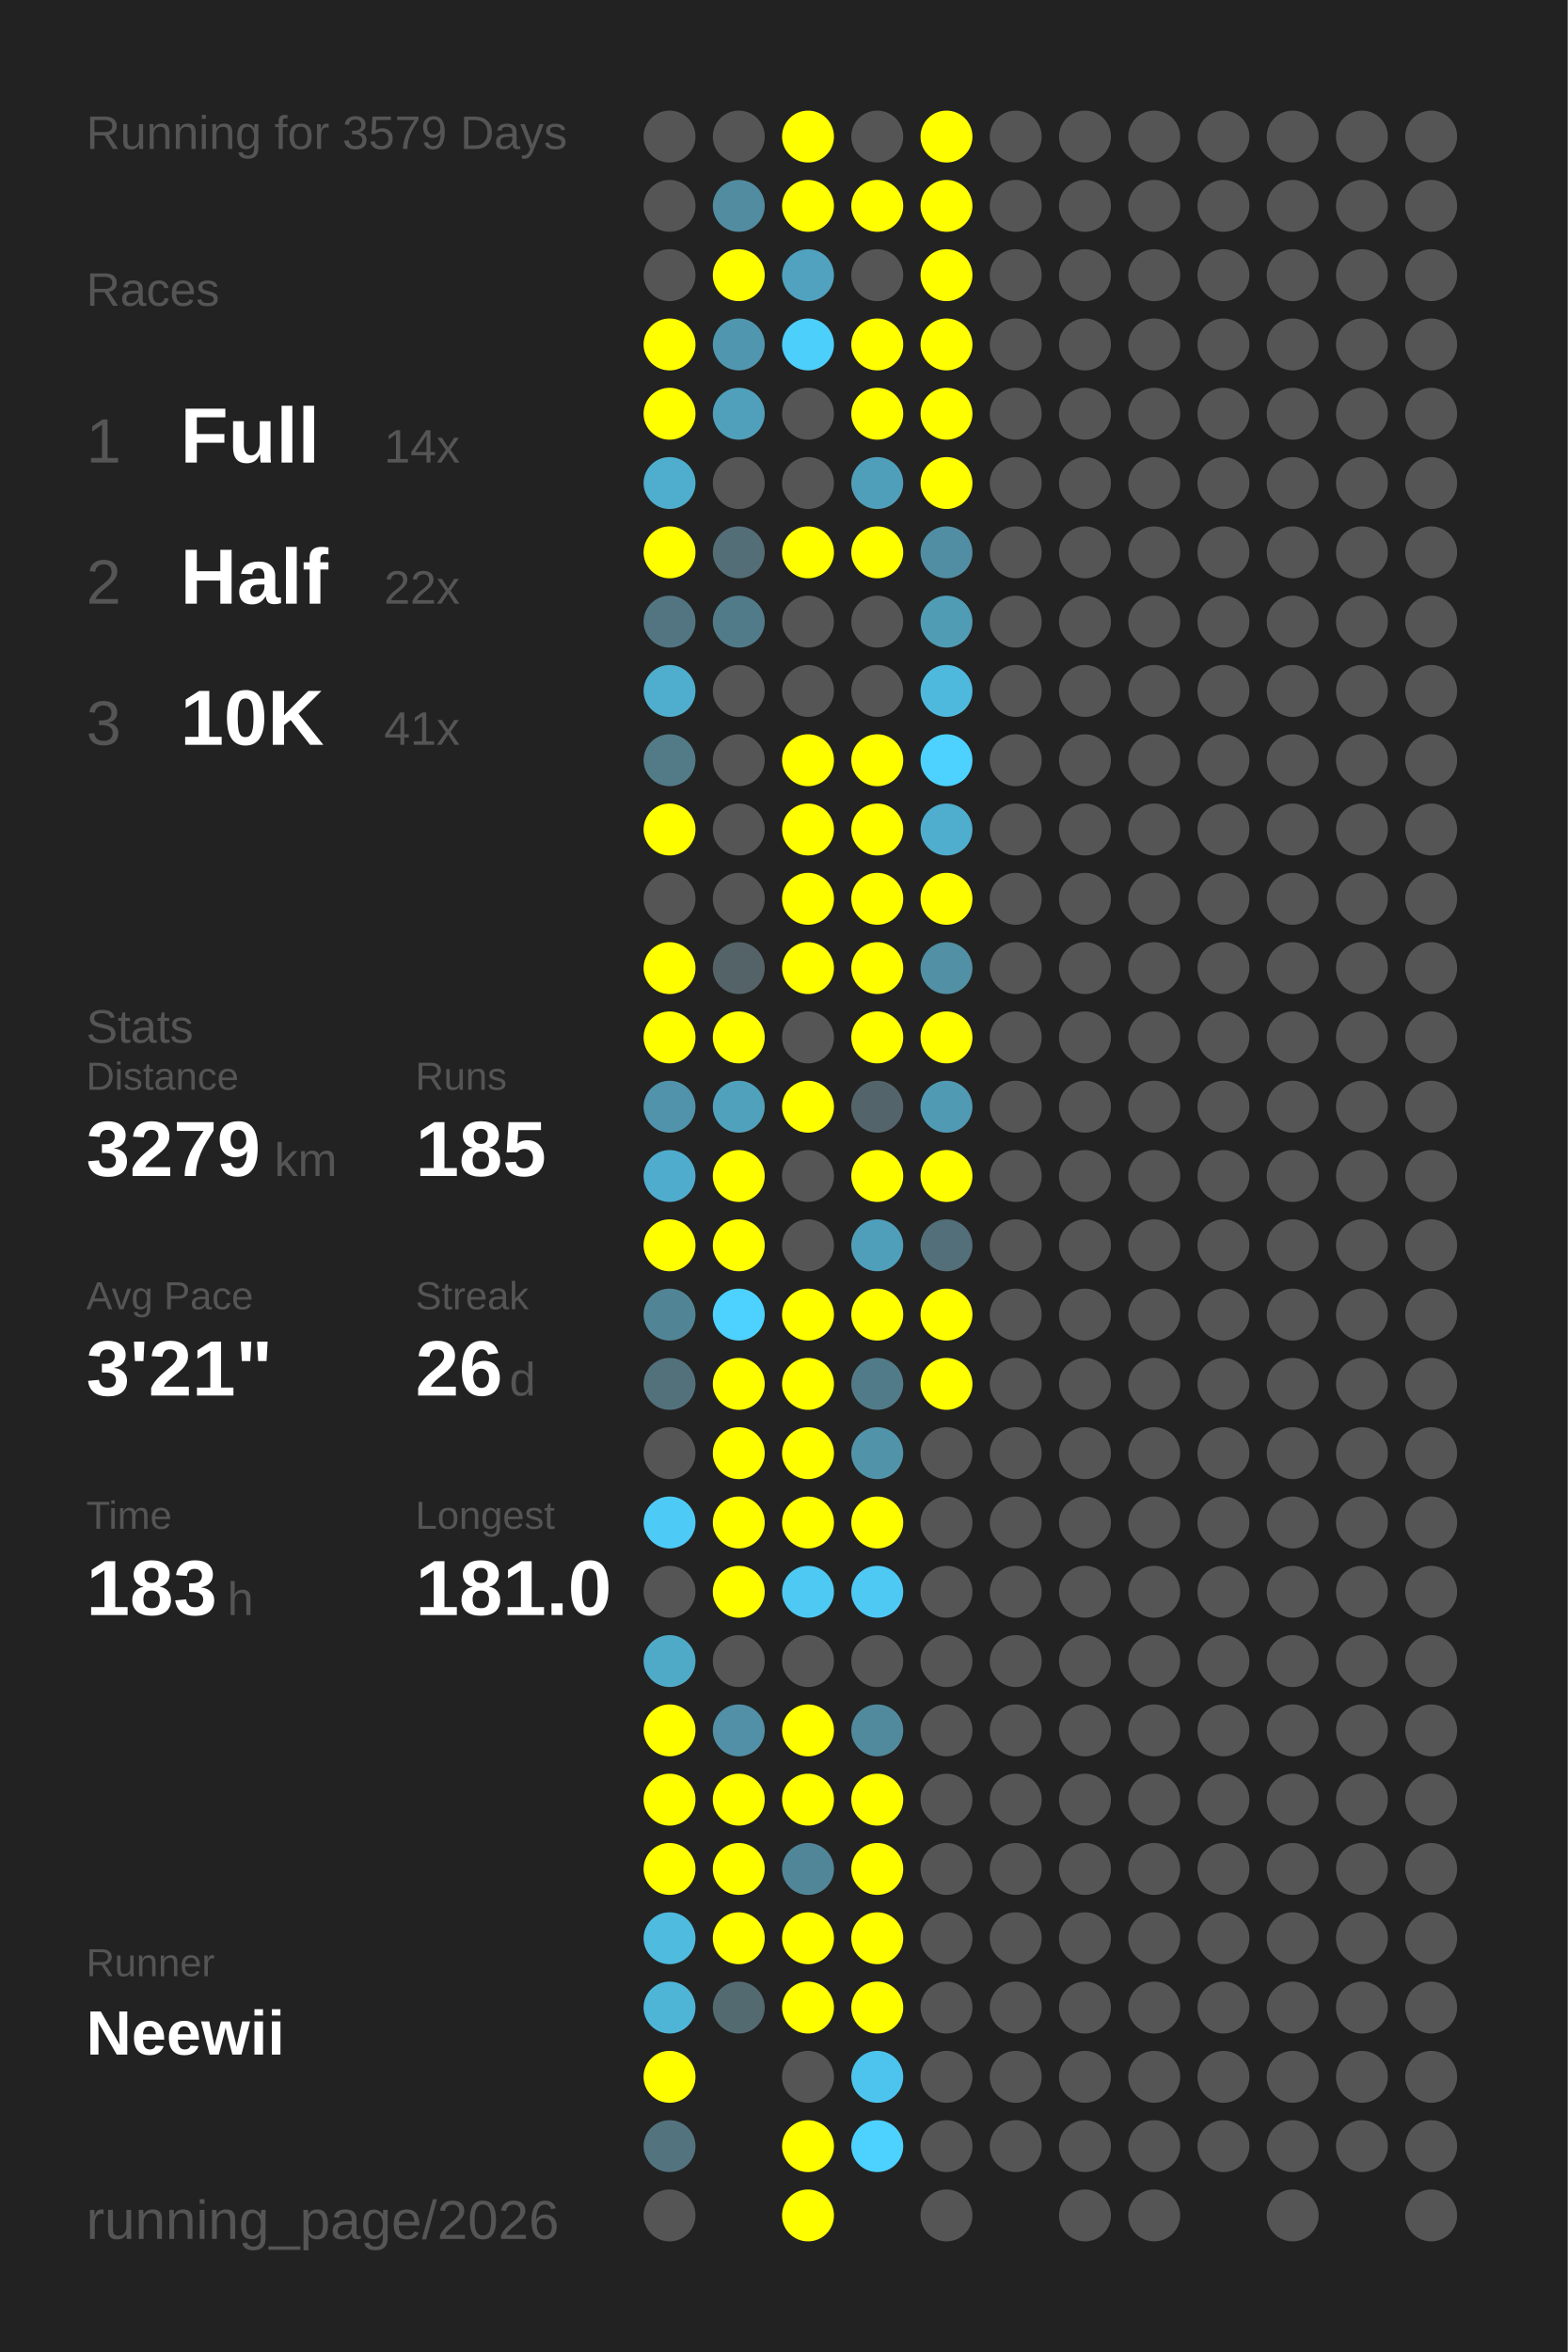
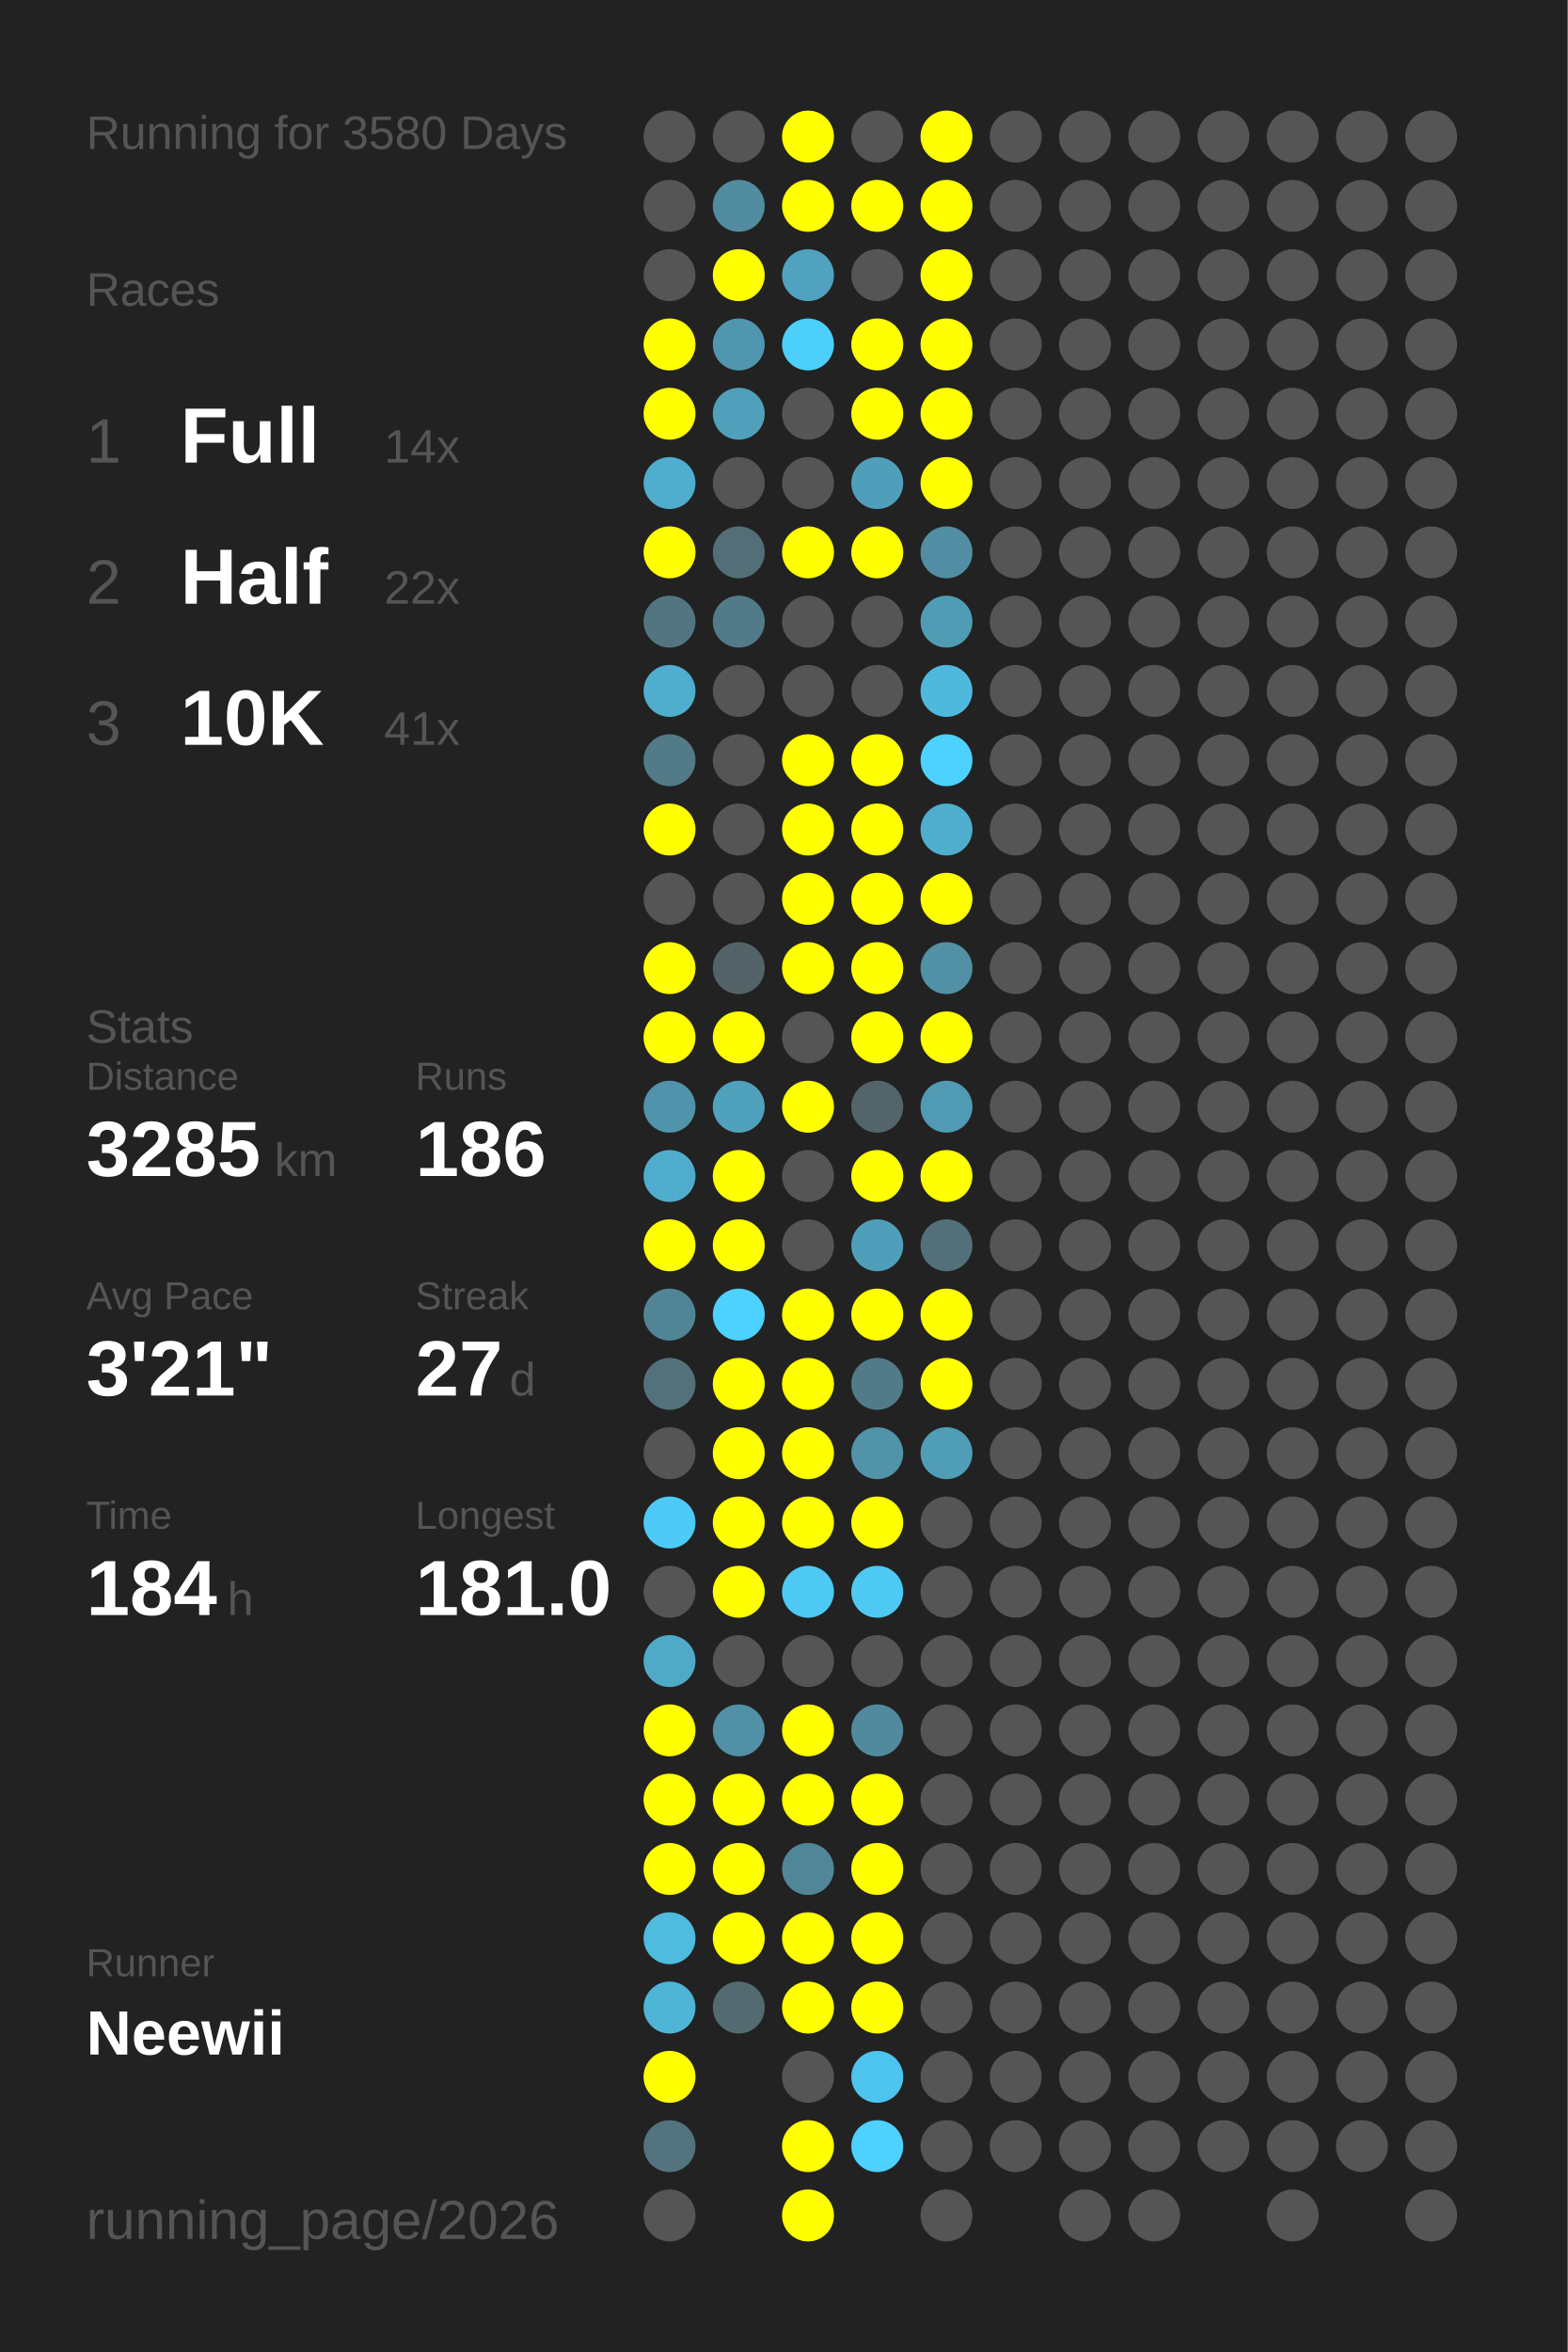
<svg xmlns="http://www.w3.org/2000/svg" baseProfile="full" height="300mm" version="1.1" viewBox="0,0,200,300" width="200mm">
  <defs />
  <rect fill="#222222" height="300" width="200" x="0" y="0" />
-   <text fill="#555555" style="font-size:6px; font-family:Arial;" x="11" y="19">Running for 3579 Days</text>
+   <text fill="#555555" style="font-size:6px; font-family:Arial;" x="11" y="19">Running for 3580 Days</text>
  <text fill="#555555" style="font-size:6px; font-family:Arial;" x="11" y="39">Races</text>
  <text fill="#555555" style="font-size:8px; font-family:Arial;" x="11" y="59">1</text>
  <text fill="#FFFFFF" style="font-size:10px; font-family:Arial; font-weight:bold;" x="23" y="59">Full</text>
  <text fill="#555555" style="font-size:6px; font-family:Arial;" x="49" y="59">14x</text>
  <text fill="#555555" style="font-size:8px; font-family:Arial;" x="11" y="77">2</text>
  <text fill="#FFFFFF" style="font-size:10px; font-family:Arial; font-weight:bold;" x="23" y="77">Half</text>
  <text fill="#555555" style="font-size:6px; font-family:Arial;" x="49" y="77">22x</text>
  <text fill="#555555" style="font-size:8px; font-family:Arial;" x="11" y="95">3</text>
  <text fill="#FFFFFF" style="font-size:10px; font-family:Arial; font-weight:bold;" x="23" y="95">10K</text>
  <text fill="#555555" style="font-size:6px; font-family:Arial;" x="49" y="95">41x</text>
  <text fill="#555555" style="font-size:6px; font-family:Arial;" x="11" y="133">Stats</text>
  <text fill="#555555" style="font-size:5px; font-family:Arial;" x="11" y="139">Distance</text>
-   <text fill="#FFFFFF" style="font-size:10px; font-family:Arial; font-weight:bold;" x="11" y="150">3279</text>
+   <text fill="#FFFFFF" style="font-size:10px; font-family:Arial; font-weight:bold;" x="11" y="150">3285</text>
  <text fill="#555555" style="font-size:6px; font-family:Arial;" x="35" y="150">km</text>
  <text fill="#555555" style="font-size:5px; font-family:Arial;" x="53" y="139">Runs</text>
-   <text fill="#FFFFFF" style="font-size:10px; font-family:Arial; font-weight:bold;" x="53" y="150">185</text>
+   <text fill="#FFFFFF" style="font-size:10px; font-family:Arial; font-weight:bold;" x="53" y="150">186</text>
  <text fill="#555555" style="font-size:5px; font-family:Arial;" x="11" y="167">Avg Pace</text>
  <text fill="#FFFFFF" style="font-size:10px; font-family:Arial; font-weight:bold;" x="11" y="178">3'21"</text>
  <text fill="#555555" style="font-size:5px; font-family:Arial;" x="53" y="167">Streak</text>
-   <text fill="#FFFFFF" style="font-size:10px; font-family:Arial; font-weight:bold;" x="53" y="178">26</text>
+   <text fill="#FFFFFF" style="font-size:10px; font-family:Arial; font-weight:bold;" x="53" y="178">27</text>
  <text fill="#555555" style="font-size:6px; font-family:Arial;" x="65" y="178">d</text>
  <text fill="#555555" style="font-size:5px; font-family:Arial;" x="11" y="195">Time</text>
-   <text fill="#FFFFFF" style="font-size:10px; font-family:Arial; font-weight:bold;" x="11" y="206">183</text>
+   <text fill="#FFFFFF" style="font-size:10px; font-family:Arial; font-weight:bold;" x="11" y="206">184</text>
  <text fill="#555555" style="font-size:6px; font-family:Arial;" x="29" y="206">h</text>
  <text fill="#555555" style="font-size:5px; font-family:Arial;" x="53" y="195">Longest</text>
  <text fill="#FFFFFF" style="font-size:10px; font-family:Arial; font-weight:bold;" x="53" y="206">181.0</text>
  <text fill="#555555" style="font-size:5px; font-family:Arial;" x="11" y="252.065">Runner</text>
  <text fill="#FFFFFF" style="font-size:8px; font-family:Arial; font-weight:bold;" x="11" y="262.065">Neewii</text>
  <text fill="#555555" style="font-size:7px; font-family:Arial;" x="11" y="285.581">running_page/2026</text>
  <circle cx="85.417" cy="17.419" fill="#555555" r="3.312" />
  <circle cx="85.417" cy="26.258" fill="#555555" r="3.312" />
  <circle cx="85.417" cy="35.097" fill="#555555" r="3.312" />
  <circle cx="85.417" cy="43.935" fill="#FFFF00" r="3.312" />
  <circle cx="85.417" cy="52.774" fill="#FFFF00" r="3.312" />
  <circle cx="85.417" cy="61.613" fill="#4fadcd" r="3.312" />
  <circle cx="85.417" cy="70.452" fill="#FFFF00" r="3.312" />
  <circle cx="85.417" cy="79.29" fill="#527581" r="3.312" />
  <circle cx="85.417" cy="88.129" fill="#4fadcd" r="3.312" />
  <circle cx="85.417" cy="96.968" fill="#527a87" r="3.312" />
  <circle cx="85.417" cy="105.806" fill="#FFFF00" r="3.312" />
  <circle cx="85.417" cy="114.645" fill="#555555" r="3.312" />
  <circle cx="85.417" cy="123.484" fill="#FFFF00" r="3.312" />
  <circle cx="85.417" cy="132.323" fill="#FFFF00" r="3.312" />
  <circle cx="85.417" cy="141.161" fill="#5093aa" r="3.312" />
  <circle cx="85.417" cy="150" fill="#4faccc" r="3.312" />
  <circle cx="85.417" cy="158.839" fill="#FFFF00" r="3.312" />
  <circle cx="85.417" cy="167.677" fill="#518596" r="3.312" />
  <circle cx="85.417" cy="176.516" fill="#53717b" r="3.312" />
  <circle cx="85.417" cy="185.355" fill="#555555" r="3.312" />
  <circle cx="85.417" cy="194.194" fill="#4dcbf6" r="3.312" />
  <circle cx="85.417" cy="203.032" fill="#555555" r="3.312" />
  <circle cx="85.417" cy="211.871" fill="#4faac8" r="3.312" />
  <circle cx="85.417" cy="220.71" fill="#FFFF00" r="3.312" />
  <circle cx="85.417" cy="229.548" fill="#FFFF00" r="3.312" />
  <circle cx="85.417" cy="238.387" fill="#FFFF00" r="3.312" />
  <circle cx="85.417" cy="247.226" fill="#4ebbdf" r="3.312" />
  <circle cx="85.417" cy="256.065" fill="#4eb5d7" r="3.312" />
  <circle cx="85.417" cy="264.903" fill="#FFFF00" r="3.312" />
  <circle cx="85.417" cy="273.742" fill="#53737e" r="3.312" />
  <circle cx="85.417" cy="282.581" fill="#555555" r="3.312" />
  <circle cx="94.25" cy="17.419" fill="#555555" r="3.312" />
  <circle cx="94.25" cy="26.258" fill="#518ca0" r="3.312" />
  <circle cx="94.25" cy="35.097" fill="#FFFF00" r="3.312" />
  <circle cx="94.25" cy="43.935" fill="#5096ae" r="3.312" />
  <circle cx="94.25" cy="52.774" fill="#50a0bb" r="3.312" />
  <circle cx="94.25" cy="61.613" fill="#555555" r="3.312" />
  <circle cx="94.25" cy="70.452" fill="#536e77" r="3.312" />
  <circle cx="94.25" cy="79.29" fill="#527b89" r="3.312" />
  <circle cx="94.25" cy="88.129" fill="#555555" r="3.312" />
  <circle cx="94.25" cy="96.968" fill="#555555" r="3.312" />
  <circle cx="94.25" cy="105.806" fill="#555555" r="3.312" />
  <circle cx="94.25" cy="114.645" fill="#555555" r="3.312" />
  <circle cx="94.25" cy="123.484" fill="#546368" r="3.312" />
  <circle cx="94.25" cy="132.323" fill="#FFFF00" r="3.312" />
  <circle cx="94.25" cy="141.161" fill="#50a1bc" r="3.312" />
  <circle cx="94.25" cy="150" fill="#FFFF00" r="3.312" />
  <circle cx="94.25" cy="158.839" fill="#FFFF00" r="3.312" />
  <circle cx="94.25" cy="167.677" fill="#4dd1fe" r="3.312" />
  <circle cx="94.25" cy="176.516" fill="#FFFF00" r="3.312" />
  <circle cx="94.25" cy="185.355" fill="#FFFF00" r="3.312" />
  <circle cx="94.25" cy="194.194" fill="#FFFF00" r="3.312" />
  <circle cx="94.25" cy="203.032" fill="#FFFF00" r="3.312" />
  <circle cx="94.25" cy="211.871" fill="#555555" r="3.312" />
  <circle cx="94.25" cy="220.71" fill="#5190a6" r="3.312" />
  <circle cx="94.25" cy="229.548" fill="#FFFF00" r="3.312" />
  <circle cx="94.25" cy="238.387" fill="#FFFF00" r="3.312" />
  <circle cx="94.25" cy="247.226" fill="#FFFF00" r="3.312" />
  <circle cx="94.25" cy="256.065" fill="#536a71" r="3.312" />
  <circle cx="103.083" cy="17.419" fill="#FFFF00" r="3.312" />
  <circle cx="103.083" cy="26.258" fill="#FFFF00" r="3.312" />
  <circle cx="103.083" cy="35.097" fill="#50a2be" r="3.312" />
  <circle cx="103.083" cy="43.935" fill="#4dcffb" r="3.312" />
  <circle cx="103.083" cy="52.774" fill="#555555" r="3.312" />
  <circle cx="103.083" cy="61.613" fill="#555555" r="3.312" />
  <circle cx="103.083" cy="70.452" fill="#FFFF00" r="3.312" />
  <circle cx="103.083" cy="79.29" fill="#555555" r="3.312" />
  <circle cx="103.083" cy="88.129" fill="#555555" r="3.312" />
  <circle cx="103.083" cy="96.968" fill="#FFFF00" r="3.312" />
  <circle cx="103.083" cy="105.806" fill="#FFFF00" r="3.312" />
  <circle cx="103.083" cy="114.645" fill="#FFFF00" r="3.312" />
  <circle cx="103.083" cy="123.484" fill="#FFFF00" r="3.312" />
  <circle cx="103.083" cy="132.323" fill="#555555" r="3.312" />
  <circle cx="103.083" cy="141.161" fill="#FFFF00" r="3.312" />
  <circle cx="103.083" cy="150" fill="#555555" r="3.312" />
  <circle cx="103.083" cy="158.839" fill="#555555" r="3.312" />
  <circle cx="103.083" cy="167.677" fill="#FFFF00" r="3.312" />
  <circle cx="103.083" cy="176.516" fill="#FFFF00" r="3.312" />
  <circle cx="103.083" cy="185.355" fill="#FFFF00" r="3.312" />
  <circle cx="103.083" cy="194.194" fill="#FFFF00" r="3.312" />
  <circle cx="103.083" cy="203.032" fill="#4dc9f3" r="3.312" />
  <circle cx="103.083" cy="211.871" fill="#555555" r="3.312" />
  <circle cx="103.083" cy="220.71" fill="#FFFF00" r="3.312" />
  <circle cx="103.083" cy="229.548" fill="#FFFF00" r="3.312" />
  <circle cx="103.083" cy="238.387" fill="#518698" r="3.312" />
  <circle cx="103.083" cy="247.226" fill="#FFFF00" r="3.312" />
  <circle cx="103.083" cy="256.065" fill="#FFFF00" r="3.312" />
  <circle cx="103.083" cy="264.903" fill="#555555" r="3.312" />
  <circle cx="103.083" cy="273.742" fill="#FFFF00" r="3.312" />
  <circle cx="103.083" cy="282.581" fill="#FFFF00" r="3.312" />
  <circle cx="111.917" cy="17.419" fill="#555555" r="3.312" />
  <circle cx="111.917" cy="26.258" fill="#FFFF00" r="3.312" />
  <circle cx="111.917" cy="35.097" fill="#555555" r="3.312" />
  <circle cx="111.917" cy="43.935" fill="#FFFF00" r="3.312" />
  <circle cx="111.917" cy="52.774" fill="#FFFF00" r="3.312" />
  <circle cx="111.917" cy="61.613" fill="#509fba" r="3.312" />
  <circle cx="111.917" cy="70.452" fill="#FFFF00" r="3.312" />
  <circle cx="111.917" cy="79.29" fill="#555555" r="3.312" />
  <circle cx="111.917" cy="88.129" fill="#555555" r="3.312" />
  <circle cx="111.917" cy="96.968" fill="#FFFF00" r="3.312" />
  <circle cx="111.917" cy="105.806" fill="#FFFF00" r="3.312" />
  <circle cx="111.917" cy="114.645" fill="#FFFF00" r="3.312" />
  <circle cx="111.917" cy="123.484" fill="#FFFF00" r="3.312" />
  <circle cx="111.917" cy="132.323" fill="#FFFF00" r="3.312" />
  <circle cx="111.917" cy="141.161" fill="#53656b" r="3.312" />
  <circle cx="111.917" cy="150" fill="#FFFF00" r="3.312" />
  <circle cx="111.917" cy="158.839" fill="#509fba" r="3.312" />
  <circle cx="111.917" cy="167.677" fill="#FFFF00" r="3.312" />
  <circle cx="111.917" cy="176.516" fill="#527b89" r="3.312" />
  <circle cx="111.917" cy="185.355" fill="#5193a9" r="3.312" />
  <circle cx="111.917" cy="194.194" fill="#FFFF00" r="3.312" />
  <circle cx="111.917" cy="203.032" fill="#4dc9f3" r="3.312" />
  <circle cx="111.917" cy="211.871" fill="#555555" r="3.312" />
  <circle cx="111.917" cy="220.71" fill="#518a9d" r="3.312" />
  <circle cx="111.917" cy="229.548" fill="#FFFF00" r="3.312" />
  <circle cx="111.917" cy="238.387" fill="#FFFF00" r="3.312" />
  <circle cx="111.917" cy="247.226" fill="#FFFF00" r="3.312" />
  <circle cx="111.917" cy="256.065" fill="#FFFF00" r="3.312" />
  <circle cx="111.917" cy="264.903" fill="#4dc4ed" r="3.312" />
  <circle cx="111.917" cy="273.742" fill="#4dd1fe" r="3.312" />
  <circle cx="120.75" cy="17.419" fill="#FFFF00" r="3.312" />
  <circle cx="120.75" cy="26.258" fill="#FFFF00" r="3.312" />
  <circle cx="120.75" cy="35.097" fill="#FFFF00" r="3.312" />
  <circle cx="120.75" cy="43.935" fill="#FFFF00" r="3.312" />
  <circle cx="120.75" cy="52.774" fill="#FFFF00" r="3.312" />
  <circle cx="120.75" cy="61.613" fill="#FFFF00" r="3.312" />
  <circle cx="120.75" cy="70.452" fill="#518ea3" r="3.312" />
  <circle cx="120.75" cy="79.29" fill="#509cb5" r="3.312" />
  <circle cx="120.75" cy="88.129" fill="#4eb9dd" r="3.312" />
  <circle cx="120.75" cy="96.968" fill="#4dd1fe" r="3.312" />
  <circle cx="120.75" cy="105.806" fill="#4fadcd" r="3.312" />
  <circle cx="120.75" cy="114.645" fill="#FFFF00" r="3.312" />
  <circle cx="120.75" cy="123.484" fill="#5190a5" r="3.312" />
  <circle cx="120.75" cy="132.323" fill="#FFFF00" r="3.312" />
  <circle cx="120.75" cy="141.161" fill="#509ab4" r="3.312" />
  <circle cx="120.75" cy="150" fill="#FFFF00" r="3.312" />
  <circle cx="120.75" cy="158.839" fill="#536f79" r="3.312" />
  <circle cx="120.75" cy="167.677" fill="#FFFF00" r="3.312" />
  <circle cx="120.75" cy="176.516" fill="#FFFF00" r="3.312" />
-   <circle cx="120.75" cy="185.355" fill="#555555" r="3.312" />
+   <circle cx="120.75" cy="185.355" fill="#509db8" r="3.312" />
  <circle cx="120.75" cy="194.194" fill="#555555" r="3.312" />
  <circle cx="120.75" cy="203.032" fill="#555555" r="3.312" />
  <circle cx="120.75" cy="211.871" fill="#555555" r="3.312" />
  <circle cx="120.75" cy="220.71" fill="#555555" r="3.312" />
  <circle cx="120.75" cy="229.548" fill="#555555" r="3.312" />
  <circle cx="120.75" cy="238.387" fill="#555555" r="3.312" />
  <circle cx="120.75" cy="247.226" fill="#555555" r="3.312" />
  <circle cx="120.75" cy="256.065" fill="#555555" r="3.312" />
  <circle cx="120.75" cy="264.903" fill="#555555" r="3.312" />
  <circle cx="120.75" cy="273.742" fill="#555555" r="3.312" />
  <circle cx="120.75" cy="282.581" fill="#555555" r="3.312" />
  <circle cx="129.583" cy="17.419" fill="#555555" r="3.312" />
  <circle cx="129.583" cy="26.258" fill="#555555" r="3.312" />
  <circle cx="129.583" cy="35.097" fill="#555555" r="3.312" />
  <circle cx="129.583" cy="43.935" fill="#555555" r="3.312" />
  <circle cx="129.583" cy="52.774" fill="#555555" r="3.312" />
  <circle cx="129.583" cy="61.613" fill="#555555" r="3.312" />
  <circle cx="129.583" cy="70.452" fill="#555555" r="3.312" />
  <circle cx="129.583" cy="79.29" fill="#555555" r="3.312" />
  <circle cx="129.583" cy="88.129" fill="#555555" r="3.312" />
  <circle cx="129.583" cy="96.968" fill="#555555" r="3.312" />
  <circle cx="129.583" cy="105.806" fill="#555555" r="3.312" />
  <circle cx="129.583" cy="114.645" fill="#555555" r="3.312" />
  <circle cx="129.583" cy="123.484" fill="#555555" r="3.312" />
  <circle cx="129.583" cy="132.323" fill="#555555" r="3.312" />
  <circle cx="129.583" cy="141.161" fill="#555555" r="3.312" />
  <circle cx="129.583" cy="150" fill="#555555" r="3.312" />
  <circle cx="129.583" cy="158.839" fill="#555555" r="3.312" />
  <circle cx="129.583" cy="167.677" fill="#555555" r="3.312" />
  <circle cx="129.583" cy="176.516" fill="#555555" r="3.312" />
  <circle cx="129.583" cy="185.355" fill="#555555" r="3.312" />
  <circle cx="129.583" cy="194.194" fill="#555555" r="3.312" />
  <circle cx="129.583" cy="203.032" fill="#555555" r="3.312" />
  <circle cx="129.583" cy="211.871" fill="#555555" r="3.312" />
  <circle cx="129.583" cy="220.71" fill="#555555" r="3.312" />
  <circle cx="129.583" cy="229.548" fill="#555555" r="3.312" />
  <circle cx="129.583" cy="238.387" fill="#555555" r="3.312" />
  <circle cx="129.583" cy="247.226" fill="#555555" r="3.312" />
  <circle cx="129.583" cy="256.065" fill="#555555" r="3.312" />
  <circle cx="129.583" cy="264.903" fill="#555555" r="3.312" />
  <circle cx="129.583" cy="273.742" fill="#555555" r="3.312" />
  <circle cx="138.417" cy="17.419" fill="#555555" r="3.312" />
  <circle cx="138.417" cy="26.258" fill="#555555" r="3.312" />
  <circle cx="138.417" cy="35.097" fill="#555555" r="3.312" />
  <circle cx="138.417" cy="43.935" fill="#555555" r="3.312" />
  <circle cx="138.417" cy="52.774" fill="#555555" r="3.312" />
  <circle cx="138.417" cy="61.613" fill="#555555" r="3.312" />
  <circle cx="138.417" cy="70.452" fill="#555555" r="3.312" />
  <circle cx="138.417" cy="79.29" fill="#555555" r="3.312" />
  <circle cx="138.417" cy="88.129" fill="#555555" r="3.312" />
  <circle cx="138.417" cy="96.968" fill="#555555" r="3.312" />
  <circle cx="138.417" cy="105.806" fill="#555555" r="3.312" />
  <circle cx="138.417" cy="114.645" fill="#555555" r="3.312" />
  <circle cx="138.417" cy="123.484" fill="#555555" r="3.312" />
  <circle cx="138.417" cy="132.323" fill="#555555" r="3.312" />
  <circle cx="138.417" cy="141.161" fill="#555555" r="3.312" />
  <circle cx="138.417" cy="150" fill="#555555" r="3.312" />
  <circle cx="138.417" cy="158.839" fill="#555555" r="3.312" />
  <circle cx="138.417" cy="167.677" fill="#555555" r="3.312" />
  <circle cx="138.417" cy="176.516" fill="#555555" r="3.312" />
  <circle cx="138.417" cy="185.355" fill="#555555" r="3.312" />
  <circle cx="138.417" cy="194.194" fill="#555555" r="3.312" />
  <circle cx="138.417" cy="203.032" fill="#555555" r="3.312" />
  <circle cx="138.417" cy="211.871" fill="#555555" r="3.312" />
  <circle cx="138.417" cy="220.71" fill="#555555" r="3.312" />
  <circle cx="138.417" cy="229.548" fill="#555555" r="3.312" />
  <circle cx="138.417" cy="238.387" fill="#555555" r="3.312" />
  <circle cx="138.417" cy="247.226" fill="#555555" r="3.312" />
  <circle cx="138.417" cy="256.065" fill="#555555" r="3.312" />
  <circle cx="138.417" cy="264.903" fill="#555555" r="3.312" />
  <circle cx="138.417" cy="273.742" fill="#555555" r="3.312" />
  <circle cx="138.417" cy="282.581" fill="#555555" r="3.312" />
  <circle cx="147.25" cy="17.419" fill="#555555" r="3.312" />
  <circle cx="147.25" cy="26.258" fill="#555555" r="3.312" />
  <circle cx="147.25" cy="35.097" fill="#555555" r="3.312" />
  <circle cx="147.25" cy="43.935" fill="#555555" r="3.312" />
  <circle cx="147.25" cy="52.774" fill="#555555" r="3.312" />
  <circle cx="147.25" cy="61.613" fill="#555555" r="3.312" />
  <circle cx="147.25" cy="70.452" fill="#555555" r="3.312" />
  <circle cx="147.25" cy="79.29" fill="#555555" r="3.312" />
  <circle cx="147.25" cy="88.129" fill="#555555" r="3.312" />
  <circle cx="147.25" cy="96.968" fill="#555555" r="3.312" />
  <circle cx="147.25" cy="105.806" fill="#555555" r="3.312" />
  <circle cx="147.25" cy="114.645" fill="#555555" r="3.312" />
  <circle cx="147.25" cy="123.484" fill="#555555" r="3.312" />
  <circle cx="147.25" cy="132.323" fill="#555555" r="3.312" />
  <circle cx="147.25" cy="141.161" fill="#555555" r="3.312" />
  <circle cx="147.25" cy="150" fill="#555555" r="3.312" />
  <circle cx="147.25" cy="158.839" fill="#555555" r="3.312" />
  <circle cx="147.25" cy="167.677" fill="#555555" r="3.312" />
  <circle cx="147.25" cy="176.516" fill="#555555" r="3.312" />
  <circle cx="147.25" cy="185.355" fill="#555555" r="3.312" />
  <circle cx="147.25" cy="194.194" fill="#555555" r="3.312" />
  <circle cx="147.25" cy="203.032" fill="#555555" r="3.312" />
  <circle cx="147.25" cy="211.871" fill="#555555" r="3.312" />
  <circle cx="147.25" cy="220.71" fill="#555555" r="3.312" />
  <circle cx="147.25" cy="229.548" fill="#555555" r="3.312" />
  <circle cx="147.25" cy="238.387" fill="#555555" r="3.312" />
  <circle cx="147.25" cy="247.226" fill="#555555" r="3.312" />
  <circle cx="147.25" cy="256.065" fill="#555555" r="3.312" />
  <circle cx="147.25" cy="264.903" fill="#555555" r="3.312" />
  <circle cx="147.25" cy="273.742" fill="#555555" r="3.312" />
  <circle cx="147.25" cy="282.581" fill="#555555" r="3.312" />
  <circle cx="156.083" cy="17.419" fill="#555555" r="3.312" />
  <circle cx="156.083" cy="26.258" fill="#555555" r="3.312" />
  <circle cx="156.083" cy="35.097" fill="#555555" r="3.312" />
  <circle cx="156.083" cy="43.935" fill="#555555" r="3.312" />
  <circle cx="156.083" cy="52.774" fill="#555555" r="3.312" />
  <circle cx="156.083" cy="61.613" fill="#555555" r="3.312" />
  <circle cx="156.083" cy="70.452" fill="#555555" r="3.312" />
  <circle cx="156.083" cy="79.29" fill="#555555" r="3.312" />
  <circle cx="156.083" cy="88.129" fill="#555555" r="3.312" />
  <circle cx="156.083" cy="96.968" fill="#555555" r="3.312" />
  <circle cx="156.083" cy="105.806" fill="#555555" r="3.312" />
  <circle cx="156.083" cy="114.645" fill="#555555" r="3.312" />
  <circle cx="156.083" cy="123.484" fill="#555555" r="3.312" />
  <circle cx="156.083" cy="132.323" fill="#555555" r="3.312" />
  <circle cx="156.083" cy="141.161" fill="#555555" r="3.312" />
  <circle cx="156.083" cy="150" fill="#555555" r="3.312" />
  <circle cx="156.083" cy="158.839" fill="#555555" r="3.312" />
  <circle cx="156.083" cy="167.677" fill="#555555" r="3.312" />
  <circle cx="156.083" cy="176.516" fill="#555555" r="3.312" />
  <circle cx="156.083" cy="185.355" fill="#555555" r="3.312" />
  <circle cx="156.083" cy="194.194" fill="#555555" r="3.312" />
  <circle cx="156.083" cy="203.032" fill="#555555" r="3.312" />
  <circle cx="156.083" cy="211.871" fill="#555555" r="3.312" />
  <circle cx="156.083" cy="220.71" fill="#555555" r="3.312" />
  <circle cx="156.083" cy="229.548" fill="#555555" r="3.312" />
  <circle cx="156.083" cy="238.387" fill="#555555" r="3.312" />
  <circle cx="156.083" cy="247.226" fill="#555555" r="3.312" />
  <circle cx="156.083" cy="256.065" fill="#555555" r="3.312" />
  <circle cx="156.083" cy="264.903" fill="#555555" r="3.312" />
  <circle cx="156.083" cy="273.742" fill="#555555" r="3.312" />
  <circle cx="164.917" cy="17.419" fill="#555555" r="3.312" />
  <circle cx="164.917" cy="26.258" fill="#555555" r="3.312" />
  <circle cx="164.917" cy="35.097" fill="#555555" r="3.312" />
  <circle cx="164.917" cy="43.935" fill="#555555" r="3.312" />
  <circle cx="164.917" cy="52.774" fill="#555555" r="3.312" />
  <circle cx="164.917" cy="61.613" fill="#555555" r="3.312" />
  <circle cx="164.917" cy="70.452" fill="#555555" r="3.312" />
  <circle cx="164.917" cy="79.29" fill="#555555" r="3.312" />
  <circle cx="164.917" cy="88.129" fill="#555555" r="3.312" />
  <circle cx="164.917" cy="96.968" fill="#555555" r="3.312" />
  <circle cx="164.917" cy="105.806" fill="#555555" r="3.312" />
  <circle cx="164.917" cy="114.645" fill="#555555" r="3.312" />
  <circle cx="164.917" cy="123.484" fill="#555555" r="3.312" />
  <circle cx="164.917" cy="132.323" fill="#555555" r="3.312" />
  <circle cx="164.917" cy="141.161" fill="#555555" r="3.312" />
  <circle cx="164.917" cy="150" fill="#555555" r="3.312" />
  <circle cx="164.917" cy="158.839" fill="#555555" r="3.312" />
  <circle cx="164.917" cy="167.677" fill="#555555" r="3.312" />
  <circle cx="164.917" cy="176.516" fill="#555555" r="3.312" />
  <circle cx="164.917" cy="185.355" fill="#555555" r="3.312" />
  <circle cx="164.917" cy="194.194" fill="#555555" r="3.312" />
  <circle cx="164.917" cy="203.032" fill="#555555" r="3.312" />
  <circle cx="164.917" cy="211.871" fill="#555555" r="3.312" />
  <circle cx="164.917" cy="220.71" fill="#555555" r="3.312" />
  <circle cx="164.917" cy="229.548" fill="#555555" r="3.312" />
  <circle cx="164.917" cy="238.387" fill="#555555" r="3.312" />
  <circle cx="164.917" cy="247.226" fill="#555555" r="3.312" />
  <circle cx="164.917" cy="256.065" fill="#555555" r="3.312" />
  <circle cx="164.917" cy="264.903" fill="#555555" r="3.312" />
  <circle cx="164.917" cy="273.742" fill="#555555" r="3.312" />
  <circle cx="164.917" cy="282.581" fill="#555555" r="3.312" />
  <circle cx="173.75" cy="17.419" fill="#555555" r="3.312" />
  <circle cx="173.75" cy="26.258" fill="#555555" r="3.312" />
  <circle cx="173.75" cy="35.097" fill="#555555" r="3.312" />
  <circle cx="173.75" cy="43.935" fill="#555555" r="3.312" />
  <circle cx="173.75" cy="52.774" fill="#555555" r="3.312" />
  <circle cx="173.75" cy="61.613" fill="#555555" r="3.312" />
  <circle cx="173.75" cy="70.452" fill="#555555" r="3.312" />
  <circle cx="173.75" cy="79.29" fill="#555555" r="3.312" />
  <circle cx="173.75" cy="88.129" fill="#555555" r="3.312" />
  <circle cx="173.75" cy="96.968" fill="#555555" r="3.312" />
  <circle cx="173.75" cy="105.806" fill="#555555" r="3.312" />
  <circle cx="173.75" cy="114.645" fill="#555555" r="3.312" />
  <circle cx="173.75" cy="123.484" fill="#555555" r="3.312" />
  <circle cx="173.75" cy="132.323" fill="#555555" r="3.312" />
  <circle cx="173.75" cy="141.161" fill="#555555" r="3.312" />
  <circle cx="173.75" cy="150" fill="#555555" r="3.312" />
  <circle cx="173.75" cy="158.839" fill="#555555" r="3.312" />
  <circle cx="173.75" cy="167.677" fill="#555555" r="3.312" />
  <circle cx="173.75" cy="176.516" fill="#555555" r="3.312" />
  <circle cx="173.75" cy="185.355" fill="#555555" r="3.312" />
  <circle cx="173.75" cy="194.194" fill="#555555" r="3.312" />
  <circle cx="173.75" cy="203.032" fill="#555555" r="3.312" />
  <circle cx="173.75" cy="211.871" fill="#555555" r="3.312" />
  <circle cx="173.75" cy="220.71" fill="#555555" r="3.312" />
  <circle cx="173.75" cy="229.548" fill="#555555" r="3.312" />
  <circle cx="173.75" cy="238.387" fill="#555555" r="3.312" />
  <circle cx="173.75" cy="247.226" fill="#555555" r="3.312" />
  <circle cx="173.75" cy="256.065" fill="#555555" r="3.312" />
  <circle cx="173.75" cy="264.903" fill="#555555" r="3.312" />
  <circle cx="173.75" cy="273.742" fill="#555555" r="3.312" />
  <circle cx="182.583" cy="17.419" fill="#555555" r="3.312" />
  <circle cx="182.583" cy="26.258" fill="#555555" r="3.312" />
  <circle cx="182.583" cy="35.097" fill="#555555" r="3.312" />
  <circle cx="182.583" cy="43.935" fill="#555555" r="3.312" />
  <circle cx="182.583" cy="52.774" fill="#555555" r="3.312" />
  <circle cx="182.583" cy="61.613" fill="#555555" r="3.312" />
  <circle cx="182.583" cy="70.452" fill="#555555" r="3.312" />
  <circle cx="182.583" cy="79.29" fill="#555555" r="3.312" />
  <circle cx="182.583" cy="88.129" fill="#555555" r="3.312" />
  <circle cx="182.583" cy="96.968" fill="#555555" r="3.312" />
  <circle cx="182.583" cy="105.806" fill="#555555" r="3.312" />
  <circle cx="182.583" cy="114.645" fill="#555555" r="3.312" />
  <circle cx="182.583" cy="123.484" fill="#555555" r="3.312" />
  <circle cx="182.583" cy="132.323" fill="#555555" r="3.312" />
  <circle cx="182.583" cy="141.161" fill="#555555" r="3.312" />
  <circle cx="182.583" cy="150" fill="#555555" r="3.312" />
  <circle cx="182.583" cy="158.839" fill="#555555" r="3.312" />
  <circle cx="182.583" cy="167.677" fill="#555555" r="3.312" />
  <circle cx="182.583" cy="176.516" fill="#555555" r="3.312" />
  <circle cx="182.583" cy="185.355" fill="#555555" r="3.312" />
  <circle cx="182.583" cy="194.194" fill="#555555" r="3.312" />
  <circle cx="182.583" cy="203.032" fill="#555555" r="3.312" />
  <circle cx="182.583" cy="211.871" fill="#555555" r="3.312" />
  <circle cx="182.583" cy="220.71" fill="#555555" r="3.312" />
  <circle cx="182.583" cy="229.548" fill="#555555" r="3.312" />
  <circle cx="182.583" cy="238.387" fill="#555555" r="3.312" />
  <circle cx="182.583" cy="247.226" fill="#555555" r="3.312" />
  <circle cx="182.583" cy="256.065" fill="#555555" r="3.312" />
  <circle cx="182.583" cy="264.903" fill="#555555" r="3.312" />
  <circle cx="182.583" cy="273.742" fill="#555555" r="3.312" />
  <circle cx="182.583" cy="282.581" fill="#555555" r="3.312" />
</svg>
